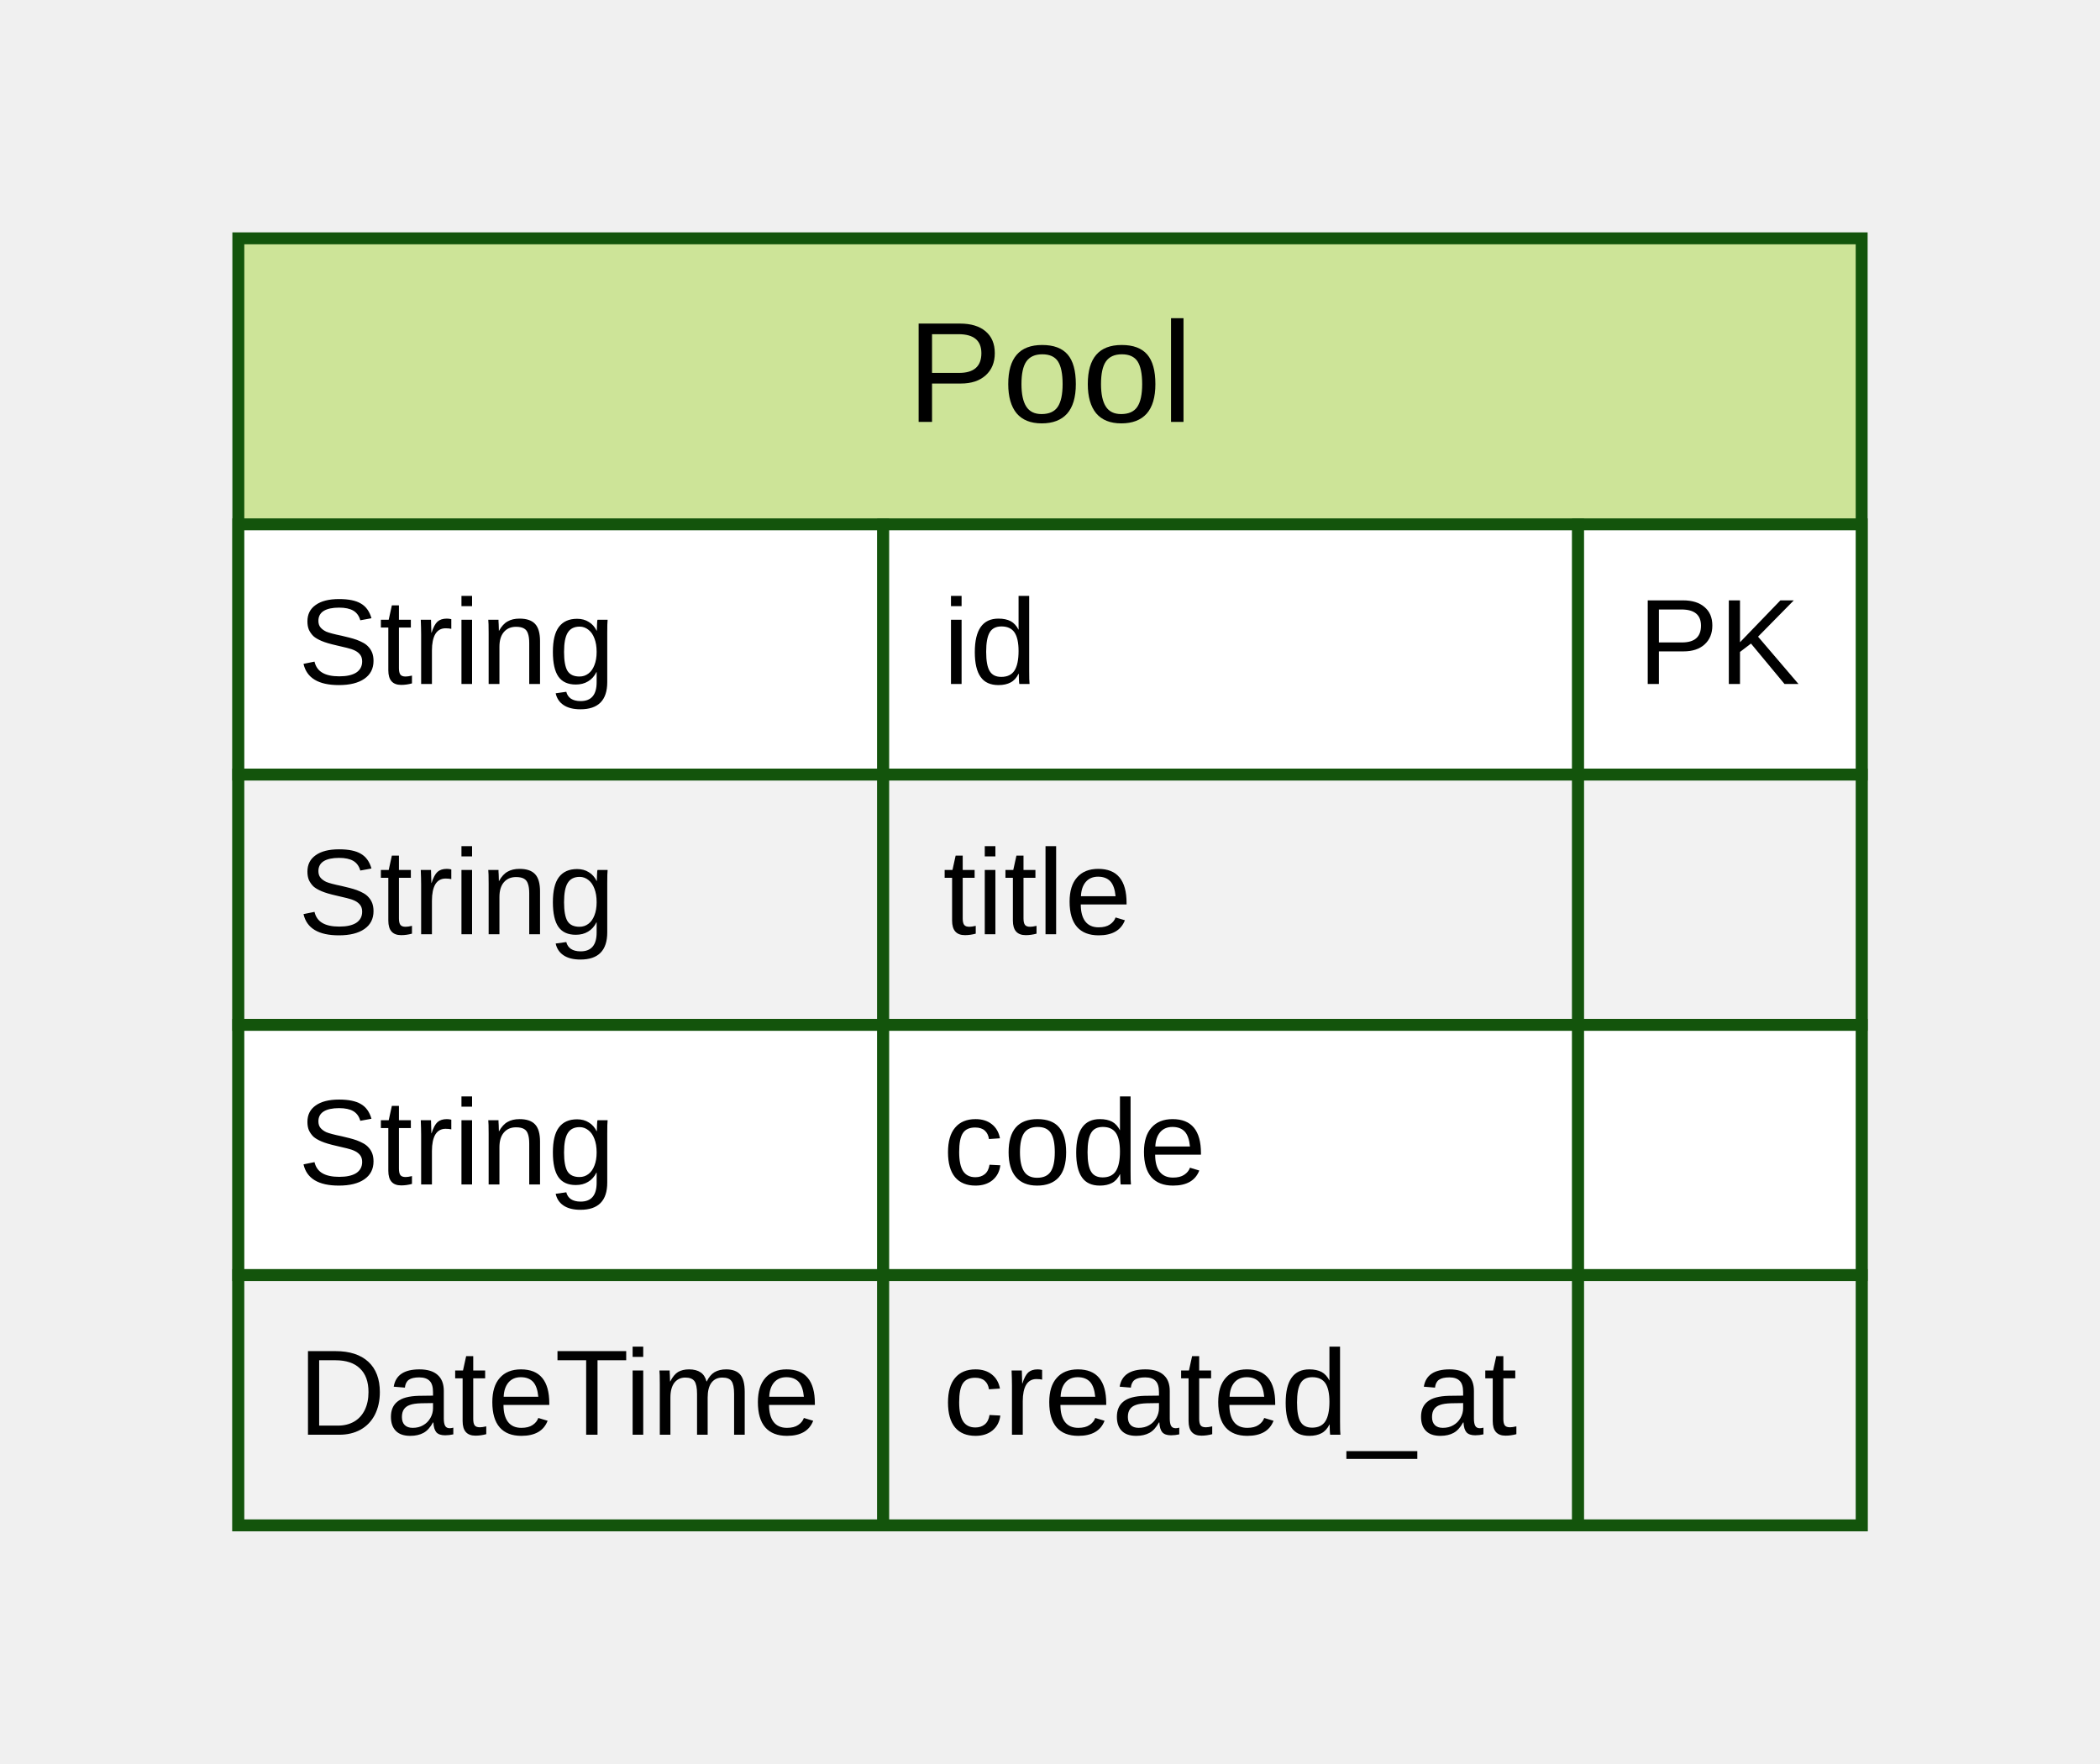
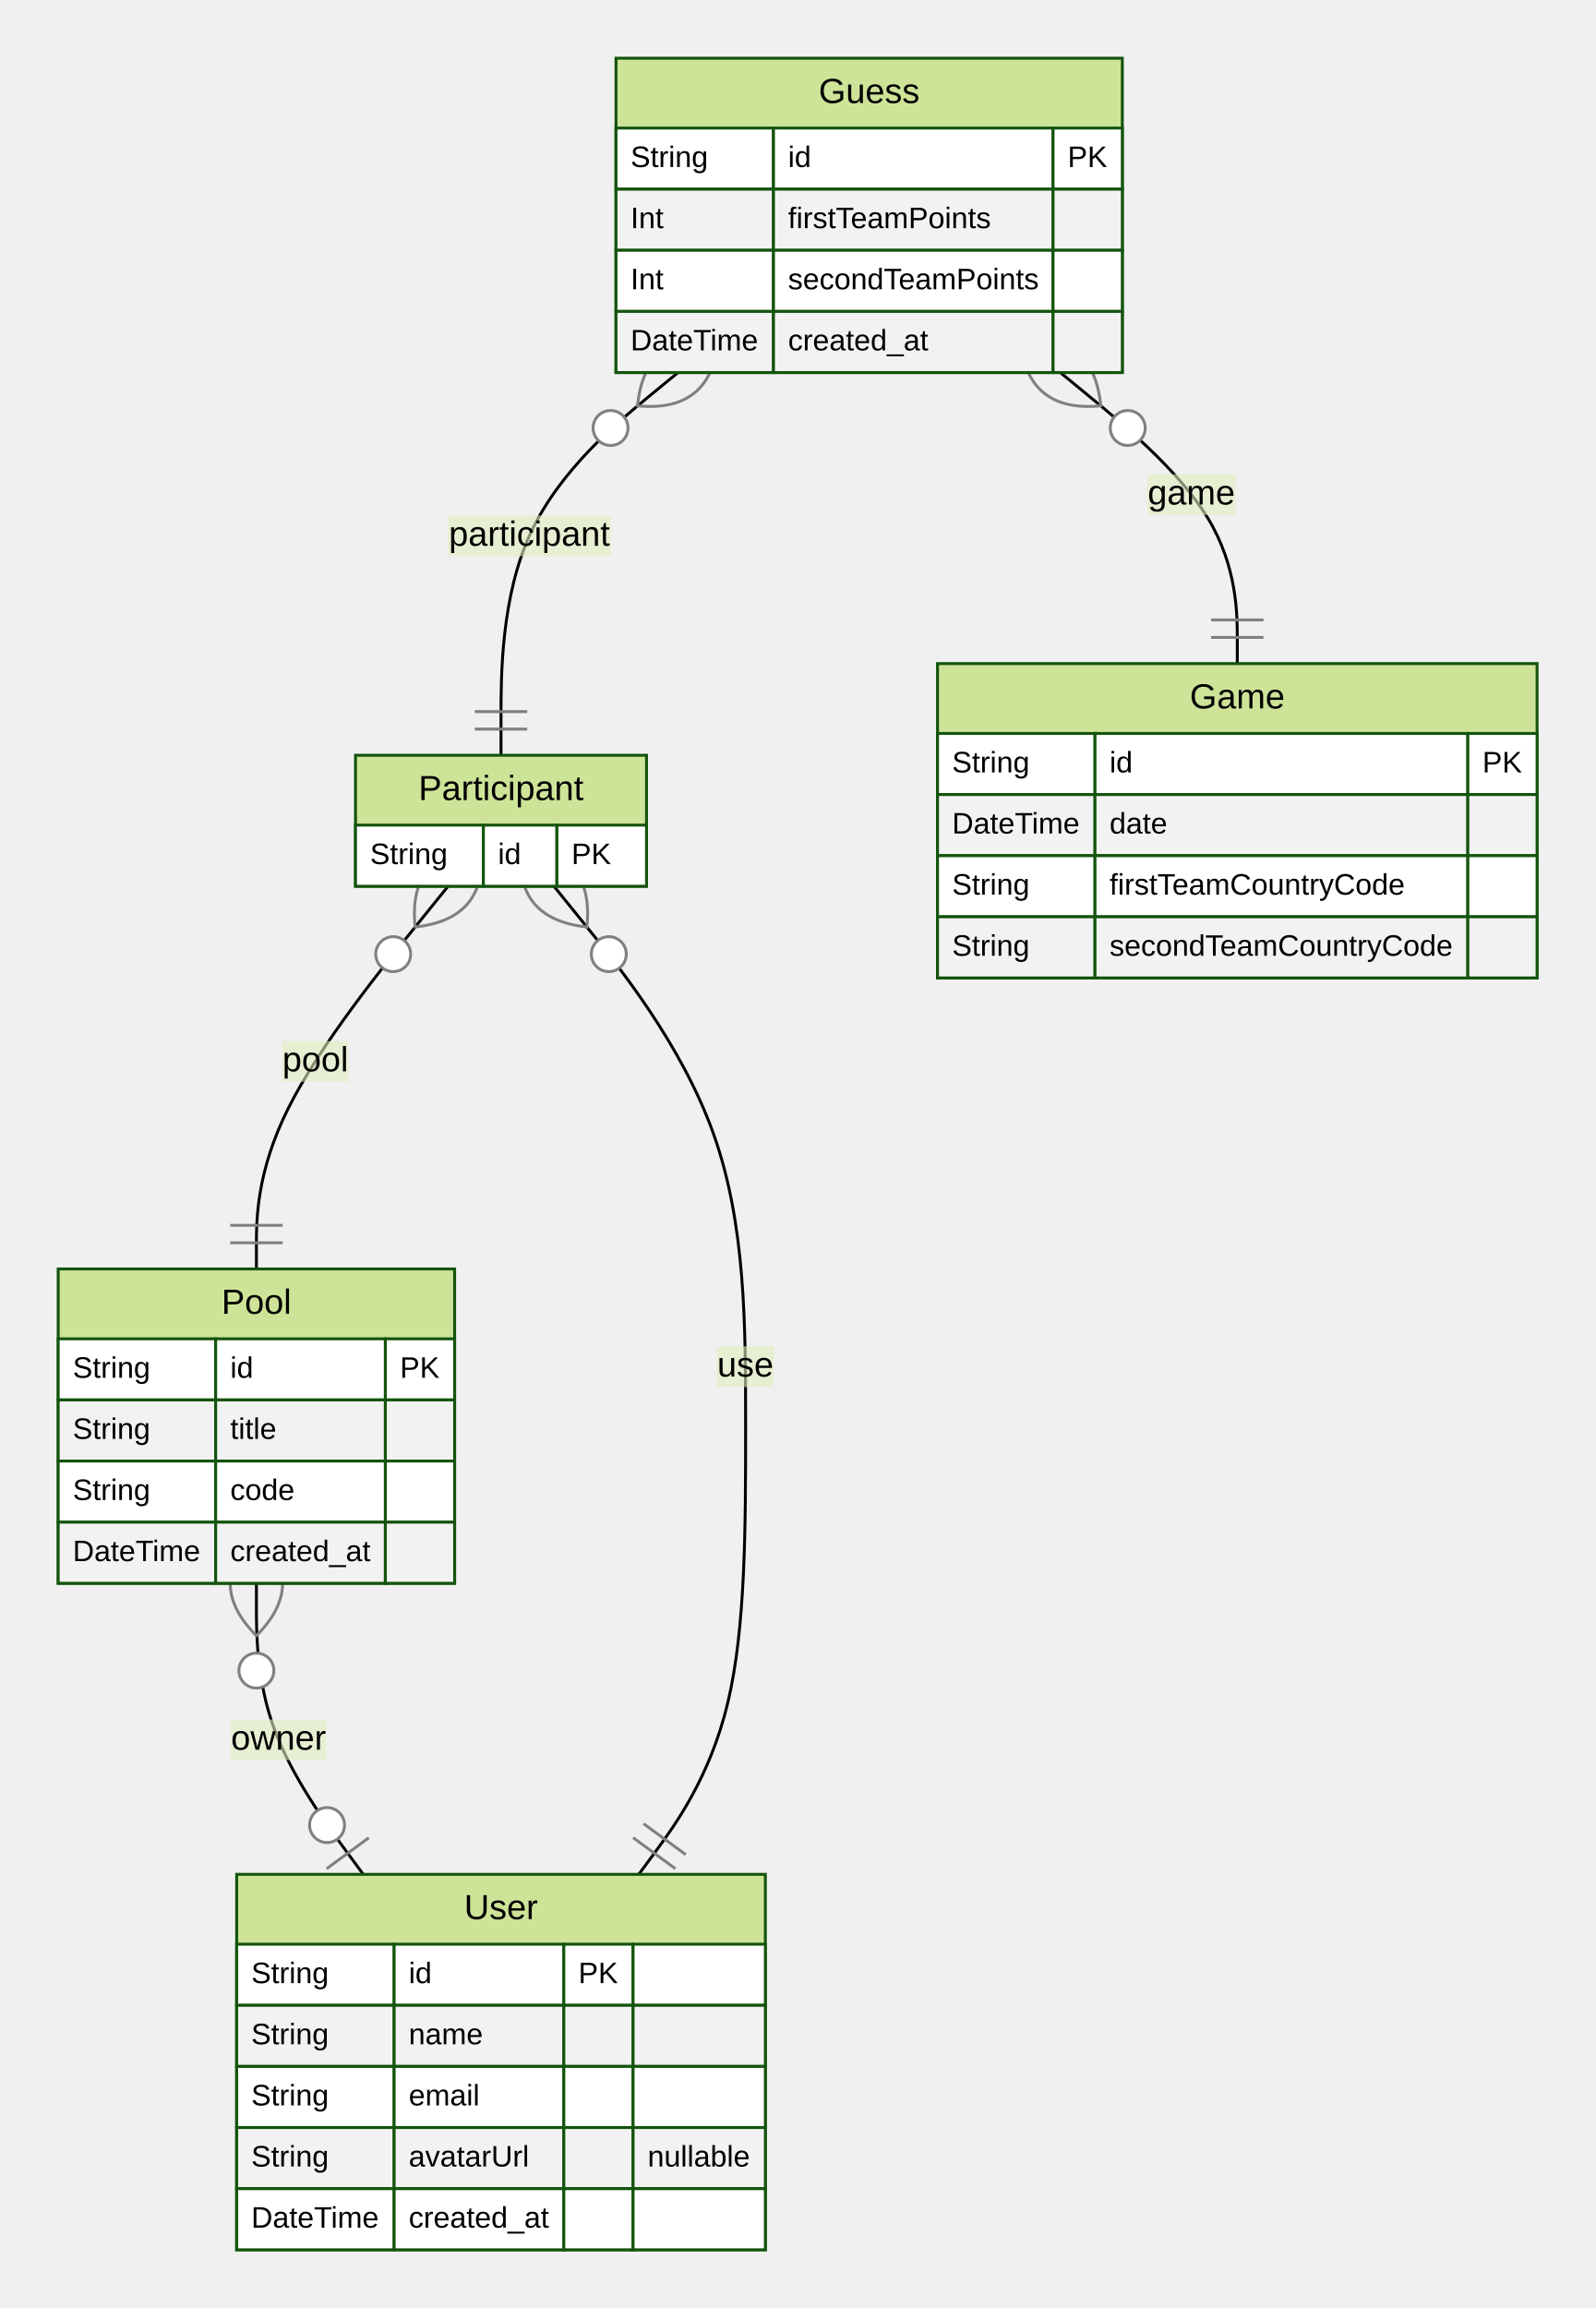
- <svg xmlns="http://www.w3.org/2000/svg" aria-labelledby="chart-title-mermaid-0 chart-desc-mermaid-0" role="img" viewBox="0 0 176.22 148" style="max-width: 176.22px; background-color: white;" width="100%" id="mermaid-0">
+ <svg xmlns="http://www.w3.org/2000/svg" aria-labelledby="chart-title-mermaid-0 chart-desc-mermaid-0" role="img" viewBox="0 0 548.194 793" style="max-width: 548.194px; background-color: white;" width="100%" id="mermaid-0">
  <style>#mermaid-0 {font-family:"trebuchet ms",verdana,arial,sans-serif;font-size:16px;fill:#000000;}#mermaid-0 .error-icon{fill:#552222;}#mermaid-0 .error-text{fill:#552222;stroke:#552222;}#mermaid-0 .edge-thickness-normal{stroke-width:2px;}#mermaid-0 .edge-thickness-thick{stroke-width:3.5px;}#mermaid-0 .edge-pattern-solid{stroke-dasharray:0;}#mermaid-0 .edge-pattern-dashed{stroke-dasharray:3;}#mermaid-0 .edge-pattern-dotted{stroke-dasharray:2;}#mermaid-0 .marker{fill:#000000;stroke:#000000;}#mermaid-0 .marker.cross{stroke:#000000;}#mermaid-0 svg{font-family:"trebuchet ms",verdana,arial,sans-serif;font-size:16px;}#mermaid-0 .entityBox{fill:#cde498;stroke:#13540c;}#mermaid-0 .attributeBoxOdd{fill:#ffffff;stroke:#13540c;}#mermaid-0 .attributeBoxEven{fill:#f2f2f2;stroke:#13540c;}#mermaid-0 .relationshipLabelBox{fill:hsl(78.158, 58.462%, 84.51%);opacity:0.7;background-color:hsl(78.158, 58.462%, 84.51%);}#mermaid-0 .relationshipLabelBox rect{opacity:0.5;}#mermaid-0 .relationshipLine{stroke:#000000;}#mermaid-0 :root{--mermaid-font-family:"trebuchet ms",verdana,arial,sans-serif;}</style>
  <g />
  <defs>
    <marker orient="auto" markerHeight="18" markerWidth="18" refY="9" refX="0" id="ONLY_ONE_START">
      <path d="M9,0 L9,18 M15,0 L15,18" fill="none" stroke="gray" />
    </marker>
  </defs>
  <defs>
    <marker orient="auto" markerHeight="18" markerWidth="18" refY="9" refX="18" id="ONLY_ONE_END">
      <path d="M3,0 L3,18 M9,0 L9,18" fill="none" stroke="gray" />
    </marker>
  </defs>
  <defs>
    <marker orient="auto" markerHeight="18" markerWidth="30" refY="9" refX="0" id="ZERO_OR_ONE_START">
      <circle r="6" cy="9" cx="21" fill="white" stroke="gray" />
      <path d="M9,0 L9,18" fill="none" stroke="gray" />
    </marker>
  </defs>
  <defs>
    <marker orient="auto" markerHeight="18" markerWidth="30" refY="9" refX="30" id="ZERO_OR_ONE_END">
      <circle r="6" cy="9" cx="9" fill="white" stroke="gray" />
      <path d="M21,0 L21,18" fill="none" stroke="gray" />
    </marker>
  </defs>
  <defs>
    <marker orient="auto" markerHeight="36" markerWidth="45" refY="18" refX="18" id="ONE_OR_MORE_START">
      <path d="M0,18 Q 18,0 36,18 Q 18,36 0,18 M42,9 L42,27" fill="none" stroke="gray" />
    </marker>
  </defs>
  <defs>
    <marker orient="auto" markerHeight="36" markerWidth="45" refY="18" refX="27" id="ONE_OR_MORE_END">
      <path d="M3,9 L3,27 M9,18 Q27,0 45,18 Q27,36 9,18" fill="none" stroke="gray" />
    </marker>
  </defs>
  <defs>
    <marker orient="auto" markerHeight="36" markerWidth="57" refY="18" refX="18" id="ZERO_OR_MORE_START">
      <circle r="6" cy="18" cx="48" fill="white" stroke="gray" />
      <path d="M0,18 Q18,0 36,18 Q18,36 0,18" fill="none" stroke="gray" />
    </marker>
  </defs>
  <defs>
    <marker orient="auto" markerHeight="36" markerWidth="57" refY="18" refX="39" id="ZERO_OR_MORE_END">
      <circle r="6" cy="18" cx="9" fill="white" stroke="gray" />
      <path d="M21,18 Q39,0 57,18 Q39,36 21,18" fill="none" stroke="gray" />
    </marker>
  </defs>
-   <g transform="translate(20,20 )" id="Pool">
+   <path marker-start="url(#ZERO_OR_MORE_START)" marker-end="url(#ZERO_OR_ONE_END)" fill="none" stroke="gray" d="M88.11,544L88.11,552.333C88.11,560.667,88.11,577.333,94.227,594C100.345,610.667,112.58,627.333,118.697,635.667L124.815,644" class="er relationshipLine" />
+   <path marker-start="url(#ZERO_OR_MORE_START)" marker-end="url(#ONLY_ONE_END)" fill="none" stroke="gray" d="M153.98,304.5L143.001,318.083C132.023,331.667,110.066,358.833,99.088,380.75C88.11,402.667,88.11,419.333,88.11,427.667L88.11,436" class="er relationshipLine" />
+   <path marker-start="url(#ZERO_OR_MORE_START)" marker-end="url(#ONLY_ONE_END)" fill="none" stroke="gray" d="M190.35,304.5L201.328,318.083C212.306,331.667,234.263,358.833,245.241,389.75C256.22,420.667,256.22,455.333,256.22,490C256.22,524.667,256.22,559.333,250.102,585C243.985,610.667,231.749,627.333,225.632,635.667L219.514,644" class="er relationshipLine" />
+   <path marker-start="url(#ZERO_OR_MORE_START)" marker-end="url(#ONLY_ONE_END)" fill="none" stroke="gray" d="M364.358,128L374.495,136.333C384.632,144.667,404.906,161.333,415.042,178C425.179,194.667,425.179,211.333,425.179,219.667L425.179,228" class="er relationshipLine" />
+   <path marker-start="url(#ZERO_OR_MORE_START)" marker-end="url(#ONLY_ONE_END)" fill="none" stroke="gray" d="M232.985,128L222.849,136.333C212.712,144.667,192.438,161.333,182.302,183.25C172.165,205.167,172.165,232.333,172.165,245.917L172.165,259.5" class="er relationshipLine" />
+   <g transform="translate(20,436 )" id="Pool">
    <rect height="108" width="136.22" y="0" x="0" stroke="gray" fill-opacity="100%" fill="honeydew" class="er entityBox" />
    <text transform="translate(68.1098,12)" style="font-family: &quot;trebuchet ms&quot;, verdana, arial, sans-serif;; font-size: 12px" text-anchor="middle" dominant-baseline="middle" y="0" x="0" id="entity-Pool" class="er entityLabel">Pool</text>
    <rect height="21" width="54.113" y="24" x="0" stroke="gray" fill-opacity="100%" fill="honeydew" class="er attributeBoxOdd" />
    <text transform="translate(5,34.5)" style="font-family: &quot;trebuchet ms&quot;, verdana, arial, sans-serif;; font-size: 10.2px" text-anchor="left" dominant-baseline="middle" y="0" x="0" id="entity-Pool-attr-1-type" class="er entityLabel">String</text>
    <rect height="21" width="58.311" y="24" x="54.113" stroke="gray" fill-opacity="100%" fill="honeydew" class="er attributeBoxOdd" />
    <text transform="translate(59.11313,34.5)" style="font-family: &quot;trebuchet ms&quot;, verdana, arial, sans-serif;; font-size: 10.2px" text-anchor="left" dominant-baseline="middle" y="0" x="0" id="entity-Pool-attr-1-name" class="er entityLabel">id</text>
    <rect height="21" width="23.795" y="24" x="112.425" stroke="gray" fill-opacity="100%" fill="honeydew" class="er attributeBoxOdd" />
    <text transform="translate(117.4246,34.5)" style="font-family: &quot;trebuchet ms&quot;, verdana, arial, sans-serif;; font-size: 10.2px" text-anchor="left" dominant-baseline="middle" y="0" x="0" id="entity-Pool-attr-1-key" class="er entityLabel">PK</text>
    <rect height="21" width="54.113" y="45" x="0" stroke="gray" fill-opacity="100%" fill="honeydew" class="er attributeBoxEven" />
    <text transform="translate(5,55.5)" style="font-family: &quot;trebuchet ms&quot;, verdana, arial, sans-serif;; font-size: 10.2px" text-anchor="left" dominant-baseline="middle" y="0" x="0" id="entity-Pool-attr-2-type" class="er entityLabel">String</text>
    <rect height="21" width="58.311" y="45" x="54.113" stroke="gray" fill-opacity="100%" fill="honeydew" class="er attributeBoxEven" />
    <text transform="translate(59.11313,55.5)" style="font-family: &quot;trebuchet ms&quot;, verdana, arial, sans-serif;; font-size: 10.2px" text-anchor="left" dominant-baseline="middle" y="0" x="0" id="entity-Pool-attr-2-name" class="er entityLabel">title</text>
    <rect height="21" width="23.795" y="45" x="112.425" stroke="gray" fill-opacity="100%" fill="honeydew" class="er attributeBoxEven" />
    <text transform="translate(117.4246,55.5)" style="font-family: &quot;trebuchet ms&quot;, verdana, arial, sans-serif;; font-size: 10.2px" text-anchor="left" dominant-baseline="middle" y="0" x="0" id="entity-Pool-attr-2-key" class="er entityLabel" />
    <rect height="21" width="54.113" y="66" x="0" stroke="gray" fill-opacity="100%" fill="honeydew" class="er attributeBoxOdd" />
    <text transform="translate(5,76.5)" style="font-family: &quot;trebuchet ms&quot;, verdana, arial, sans-serif;; font-size: 10.2px" text-anchor="left" dominant-baseline="middle" y="0" x="0" id="entity-Pool-attr-3-type" class="er entityLabel">String</text>
    <rect height="21" width="58.311" y="66" x="54.113" stroke="gray" fill-opacity="100%" fill="honeydew" class="er attributeBoxOdd" />
    <text transform="translate(59.11313,76.5)" style="font-family: &quot;trebuchet ms&quot;, verdana, arial, sans-serif;; font-size: 10.2px" text-anchor="left" dominant-baseline="middle" y="0" x="0" id="entity-Pool-attr-3-name" class="er entityLabel">code</text>
    <rect height="21" width="23.795" y="66" x="112.425" stroke="gray" fill-opacity="100%" fill="honeydew" class="er attributeBoxOdd" />
    <text transform="translate(117.4246,76.5)" style="font-family: &quot;trebuchet ms&quot;, verdana, arial, sans-serif;; font-size: 10.2px" text-anchor="left" dominant-baseline="middle" y="0" x="0" id="entity-Pool-attr-3-key" class="er entityLabel" />
    <rect height="21" width="54.113" y="87" x="0" stroke="gray" fill-opacity="100%" fill="honeydew" class="er attributeBoxEven" />
    <text transform="translate(5,97.5)" style="font-family: &quot;trebuchet ms&quot;, verdana, arial, sans-serif;; font-size: 10.2px" text-anchor="left" dominant-baseline="middle" y="0" x="0" id="entity-Pool-attr-4-type" class="er entityLabel">DateTime</text>
    <rect height="21" width="58.311" y="87" x="54.113" stroke="gray" fill-opacity="100%" fill="honeydew" class="er attributeBoxEven" />
    <text transform="translate(59.11313,97.5)" style="font-family: &quot;trebuchet ms&quot;, verdana, arial, sans-serif;; font-size: 10.2px" text-anchor="left" dominant-baseline="middle" y="0" x="0" id="entity-Pool-attr-4-name" class="er entityLabel">created_at</text>
    <rect height="21" width="23.795" y="87" x="112.425" stroke="gray" fill-opacity="100%" fill="honeydew" class="er attributeBoxEven" />
    <text transform="translate(117.4246,97.5)" style="font-family: &quot;trebuchet ms&quot;, verdana, arial, sans-serif;; font-size: 10.2px" text-anchor="left" dominant-baseline="middle" y="0" x="0" id="entity-Pool-attr-4-key" class="er entityLabel" />
  </g>
+   <g transform="translate(122.1647,259.5 )" id="Participant">
+     <rect height="45" width="100" y="0" x="0" stroke="gray" fill-opacity="100%" fill="honeydew" class="er entityBox" />
+     <text transform="translate(50,12)" style="font-family: &quot;trebuchet ms&quot;, verdana, arial, sans-serif;; font-size: 12px" text-anchor="middle" dominant-baseline="middle" y="0" x="0" id="entity-Participant" class="er entityLabel">Participant</text>
+     <rect height="21" width="43.945" y="24" x="0" stroke="gray" fill-opacity="100%" fill="honeydew" class="er attributeBoxOdd" />
+     <text transform="translate(5,34.5)" style="font-family: &quot;trebuchet ms&quot;, verdana, arial, sans-serif;; font-size: 10.2px" text-anchor="left" dominant-baseline="middle" y="0" x="0" id="entity-Participant-attr-1-type" class="er entityLabel">String</text>
+     <rect height="21" width="25.262" y="24" x="43.945" stroke="gray" fill-opacity="100%" fill="honeydew" class="er attributeBoxOdd" />
+     <text transform="translate(48.94526,34.5)" style="font-family: &quot;trebuchet ms&quot;, verdana, arial, sans-serif;; font-size: 10.2px" text-anchor="left" dominant-baseline="middle" y="0" x="0" id="entity-Participant-attr-1-name" class="er entityLabel">id</text>
+     <rect height="21" width="30.793" y="24" x="69.207" stroke="gray" fill-opacity="100%" fill="honeydew" class="er attributeBoxOdd" />
+     <text transform="translate(74.20681,34.5)" style="font-family: &quot;trebuchet ms&quot;, verdana, arial, sans-serif;; font-size: 10.2px" text-anchor="left" dominant-baseline="middle" y="0" x="0" id="entity-Participant-attr-1-key" class="er entityLabel">PK</text>
+   </g>
+   <g transform="translate(81.32829,644 )" id="User">
+     <rect height="129" width="181.673" y="0" x="0" stroke="gray" fill-opacity="100%" fill="honeydew" class="er entityBox" />
+     <text transform="translate(90.83641,12)" style="font-family: &quot;trebuchet ms&quot;, verdana, arial, sans-serif;; font-size: 12px" text-anchor="middle" dominant-baseline="middle" y="0" x="0" id="entity-User" class="er entityLabel">User</text>
+     <rect height="21" width="54.113" y="24" x="0" stroke="gray" fill-opacity="100%" fill="honeydew" class="er attributeBoxOdd" />
+     <text transform="translate(5,34.5)" style="font-family: &quot;trebuchet ms&quot;, verdana, arial, sans-serif;; font-size: 10.2px" text-anchor="left" dominant-baseline="middle" y="0" x="0" id="entity-User-attr-1-type" class="er entityLabel">String</text>
+     <rect height="21" width="58.311" y="24" x="54.113" stroke="gray" fill-opacity="100%" fill="honeydew" class="er attributeBoxOdd" />
+     <text transform="translate(59.11313,34.5)" style="font-family: &quot;trebuchet ms&quot;, verdana, arial, sans-serif;; font-size: 10.2px" text-anchor="left" dominant-baseline="middle" y="0" x="0" id="entity-User-attr-1-name" class="er entityLabel">id</text>
+     <rect height="21" width="23.795" y="24" x="112.425" stroke="gray" fill-opacity="100%" fill="honeydew" class="er attributeBoxOdd" />
+     <text transform="translate(117.4246,34.5)" style="font-family: &quot;trebuchet ms&quot;, verdana, arial, sans-serif;; font-size: 10.2px" text-anchor="left" dominant-baseline="middle" y="0" x="0" id="entity-User-attr-1-key" class="er entityLabel">PK</text>
+     <rect height="21" width="45.453" y="24" x="136.22" stroke="gray" fill-opacity="100%" fill="honeydew" class="er attributeBoxOdd" />
+     <text transform="translate(141.2196,34.5)" style="font-family: &quot;trebuchet ms&quot;, verdana, arial, sans-serif;; font-size: 10.2px" text-anchor="left" dominant-baseline="middle" y="0" x="0" id="entity-User-attr-1-comment" class="er entityLabel" />
+     <rect height="21" width="54.113" y="45" x="0" stroke="gray" fill-opacity="100%" fill="honeydew" class="er attributeBoxEven" />
+     <text transform="translate(5,55.5)" style="font-family: &quot;trebuchet ms&quot;, verdana, arial, sans-serif;; font-size: 10.2px" text-anchor="left" dominant-baseline="middle" y="0" x="0" id="entity-User-attr-2-type" class="er entityLabel">String</text>
+     <rect height="21" width="58.311" y="45" x="54.113" stroke="gray" fill-opacity="100%" fill="honeydew" class="er attributeBoxEven" />
+     <text transform="translate(59.11313,55.5)" style="font-family: &quot;trebuchet ms&quot;, verdana, arial, sans-serif;; font-size: 10.2px" text-anchor="left" dominant-baseline="middle" y="0" x="0" id="entity-User-attr-2-name" class="er entityLabel">name</text>
+     <rect height="21" width="23.795" y="45" x="112.425" stroke="gray" fill-opacity="100%" fill="honeydew" class="er attributeBoxEven" />
+     <text transform="translate(117.4246,55.5)" style="font-family: &quot;trebuchet ms&quot;, verdana, arial, sans-serif;; font-size: 10.2px" text-anchor="left" dominant-baseline="middle" y="0" x="0" id="entity-User-attr-2-key" class="er entityLabel" />
+     <rect height="21" width="45.453" y="45" x="136.22" stroke="gray" fill-opacity="100%" fill="honeydew" class="er attributeBoxEven" />
+     <text transform="translate(141.2196,55.5)" style="font-family: &quot;trebuchet ms&quot;, verdana, arial, sans-serif;; font-size: 10.2px" text-anchor="left" dominant-baseline="middle" y="0" x="0" id="entity-User-attr-2-comment" class="er entityLabel" />
+     <rect height="21" width="54.113" y="66" x="0" stroke="gray" fill-opacity="100%" fill="honeydew" class="er attributeBoxOdd" />
+     <text transform="translate(5,76.5)" style="font-family: &quot;trebuchet ms&quot;, verdana, arial, sans-serif;; font-size: 10.2px" text-anchor="left" dominant-baseline="middle" y="0" x="0" id="entity-User-attr-3-type" class="er entityLabel">String</text>
+     <rect height="21" width="58.311" y="66" x="54.113" stroke="gray" fill-opacity="100%" fill="honeydew" class="er attributeBoxOdd" />
+     <text transform="translate(59.11313,76.5)" style="font-family: &quot;trebuchet ms&quot;, verdana, arial, sans-serif;; font-size: 10.2px" text-anchor="left" dominant-baseline="middle" y="0" x="0" id="entity-User-attr-3-name" class="er entityLabel">email</text>
+     <rect height="21" width="23.795" y="66" x="112.425" stroke="gray" fill-opacity="100%" fill="honeydew" class="er attributeBoxOdd" />
+     <text transform="translate(117.4246,76.5)" style="font-family: &quot;trebuchet ms&quot;, verdana, arial, sans-serif;; font-size: 10.2px" text-anchor="left" dominant-baseline="middle" y="0" x="0" id="entity-User-attr-3-key" class="er entityLabel" />
+     <rect height="21" width="45.453" y="66" x="136.22" stroke="gray" fill-opacity="100%" fill="honeydew" class="er attributeBoxOdd" />
+     <text transform="translate(141.2196,76.5)" style="font-family: &quot;trebuchet ms&quot;, verdana, arial, sans-serif;; font-size: 10.2px" text-anchor="left" dominant-baseline="middle" y="0" x="0" id="entity-User-attr-3-comment" class="er entityLabel" />
+     <rect height="21" width="54.113" y="87" x="0" stroke="gray" fill-opacity="100%" fill="honeydew" class="er attributeBoxEven" />
+     <text transform="translate(5,97.5)" style="font-family: &quot;trebuchet ms&quot;, verdana, arial, sans-serif;; font-size: 10.2px" text-anchor="left" dominant-baseline="middle" y="0" x="0" id="entity-User-attr-4-type" class="er entityLabel">String</text>
+     <rect height="21" width="58.311" y="87" x="54.113" stroke="gray" fill-opacity="100%" fill="honeydew" class="er attributeBoxEven" />
+     <text transform="translate(59.11313,97.5)" style="font-family: &quot;trebuchet ms&quot;, verdana, arial, sans-serif;; font-size: 10.2px" text-anchor="left" dominant-baseline="middle" y="0" x="0" id="entity-User-attr-4-name" class="er entityLabel">avatarUrl</text>
+     <rect height="21" width="23.795" y="87" x="112.425" stroke="gray" fill-opacity="100%" fill="honeydew" class="er attributeBoxEven" />
+     <text transform="translate(117.4246,97.5)" style="font-family: &quot;trebuchet ms&quot;, verdana, arial, sans-serif;; font-size: 10.2px" text-anchor="left" dominant-baseline="middle" y="0" x="0" id="entity-User-attr-4-key" class="er entityLabel" />
+     <rect height="21" width="45.453" y="87" x="136.22" stroke="gray" fill-opacity="100%" fill="honeydew" class="er attributeBoxEven" />
+     <text transform="translate(141.2196,97.5)" style="font-family: &quot;trebuchet ms&quot;, verdana, arial, sans-serif;; font-size: 10.2px" text-anchor="left" dominant-baseline="middle" y="0" x="0" id="entity-User-attr-4-comment" class="er entityLabel">nullable</text>
+     <rect height="21" width="54.113" y="108" x="0" stroke="gray" fill-opacity="100%" fill="honeydew" class="er attributeBoxOdd" />
+     <text transform="translate(5,118.5)" style="font-family: &quot;trebuchet ms&quot;, verdana, arial, sans-serif;; font-size: 10.2px" text-anchor="left" dominant-baseline="middle" y="0" x="0" id="entity-User-attr-5-type" class="er entityLabel">DateTime</text>
+     <rect height="21" width="58.311" y="108" x="54.113" stroke="gray" fill-opacity="100%" fill="honeydew" class="er attributeBoxOdd" />
+     <text transform="translate(59.11313,118.5)" style="font-family: &quot;trebuchet ms&quot;, verdana, arial, sans-serif;; font-size: 10.2px" text-anchor="left" dominant-baseline="middle" y="0" x="0" id="entity-User-attr-5-name" class="er entityLabel">created_at</text>
+     <rect height="21" width="23.795" y="108" x="112.425" stroke="gray" fill-opacity="100%" fill="honeydew" class="er attributeBoxOdd" />
+     <text transform="translate(117.4246,118.5)" style="font-family: &quot;trebuchet ms&quot;, verdana, arial, sans-serif;; font-size: 10.2px" text-anchor="left" dominant-baseline="middle" y="0" x="0" id="entity-User-attr-5-key" class="er entityLabel" />
+     <rect height="21" width="45.453" y="108" x="136.22" stroke="gray" fill-opacity="100%" fill="honeydew" class="er attributeBoxOdd" />
+     <text transform="translate(141.2196,118.5)" style="font-family: &quot;trebuchet ms&quot;, verdana, arial, sans-serif;; font-size: 10.2px" text-anchor="left" dominant-baseline="middle" y="0" x="0" id="entity-User-attr-5-comment" class="er entityLabel" />
+   </g>
+   <g transform="translate(322.1647,228 )" id="Game">
+     <rect height="108" width="206.029" y="0" x="0" stroke="gray" fill-opacity="100%" fill="honeydew" class="er entityBox" />
+     <text transform="translate(103.0145,12)" style="font-family: &quot;trebuchet ms&quot;, verdana, arial, sans-serif;; font-size: 12px" text-anchor="middle" dominant-baseline="middle" y="0" x="0" id="entity-Game" class="er entityLabel">Game</text>
+     <rect height="21" width="54.113" y="24" x="0" stroke="gray" fill-opacity="100%" fill="honeydew" class="er attributeBoxOdd" />
+     <text transform="translate(5,34.5)" style="font-family: &quot;trebuchet ms&quot;, verdana, arial, sans-serif;; font-size: 10.2px" text-anchor="left" dominant-baseline="middle" y="0" x="0" id="entity-Game-attr-1-type" class="er entityLabel">String</text>
+     <rect height="21" width="128.121" y="24" x="54.113" stroke="gray" fill-opacity="100%" fill="honeydew" class="er attributeBoxOdd" />
+     <text transform="translate(59.11313,34.5)" style="font-family: &quot;trebuchet ms&quot;, verdana, arial, sans-serif;; font-size: 10.2px" text-anchor="left" dominant-baseline="middle" y="0" x="0" id="entity-Game-attr-1-name" class="er entityLabel">id</text>
+     <rect height="21" width="23.795" y="24" x="182.234" stroke="gray" fill-opacity="100%" fill="honeydew" class="er attributeBoxOdd" />
+     <text transform="translate(187.2339,34.5)" style="font-family: &quot;trebuchet ms&quot;, verdana, arial, sans-serif;; font-size: 10.2px" text-anchor="left" dominant-baseline="middle" y="0" x="0" id="entity-Game-attr-1-key" class="er entityLabel">PK</text>
+     <rect height="21" width="54.113" y="45" x="0" stroke="gray" fill-opacity="100%" fill="honeydew" class="er attributeBoxEven" />
+     <text transform="translate(5,55.5)" style="font-family: &quot;trebuchet ms&quot;, verdana, arial, sans-serif;; font-size: 10.2px" text-anchor="left" dominant-baseline="middle" y="0" x="0" id="entity-Game-attr-2-type" class="er entityLabel">DateTime</text>
+     <rect height="21" width="128.121" y="45" x="54.113" stroke="gray" fill-opacity="100%" fill="honeydew" class="er attributeBoxEven" />
+     <text transform="translate(59.11313,55.5)" style="font-family: &quot;trebuchet ms&quot;, verdana, arial, sans-serif;; font-size: 10.2px" text-anchor="left" dominant-baseline="middle" y="0" x="0" id="entity-Game-attr-2-name" class="er entityLabel">date</text>
+     <rect height="21" width="23.795" y="45" x="182.234" stroke="gray" fill-opacity="100%" fill="honeydew" class="er attributeBoxEven" />
+     <text transform="translate(187.2339,55.5)" style="font-family: &quot;trebuchet ms&quot;, verdana, arial, sans-serif;; font-size: 10.2px" text-anchor="left" dominant-baseline="middle" y="0" x="0" id="entity-Game-attr-2-key" class="er entityLabel" />
+     <rect height="21" width="54.113" y="66" x="0" stroke="gray" fill-opacity="100%" fill="honeydew" class="er attributeBoxOdd" />
+     <text transform="translate(5,76.5)" style="font-family: &quot;trebuchet ms&quot;, verdana, arial, sans-serif;; font-size: 10.2px" text-anchor="left" dominant-baseline="middle" y="0" x="0" id="entity-Game-attr-3-type" class="er entityLabel">String</text>
+     <rect height="21" width="128.121" y="66" x="54.113" stroke="gray" fill-opacity="100%" fill="honeydew" class="er attributeBoxOdd" />
+     <text transform="translate(59.11313,76.5)" style="font-family: &quot;trebuchet ms&quot;, verdana, arial, sans-serif;; font-size: 10.2px" text-anchor="left" dominant-baseline="middle" y="0" x="0" id="entity-Game-attr-3-name" class="er entityLabel">firstTeamCountryCode</text>
+     <rect height="21" width="23.795" y="66" x="182.234" stroke="gray" fill-opacity="100%" fill="honeydew" class="er attributeBoxOdd" />
+     <text transform="translate(187.2339,76.5)" style="font-family: &quot;trebuchet ms&quot;, verdana, arial, sans-serif;; font-size: 10.2px" text-anchor="left" dominant-baseline="middle" y="0" x="0" id="entity-Game-attr-3-key" class="er entityLabel" />
+     <rect height="21" width="54.113" y="87" x="0" stroke="gray" fill-opacity="100%" fill="honeydew" class="er attributeBoxEven" />
+     <text transform="translate(5,97.5)" style="font-family: &quot;trebuchet ms&quot;, verdana, arial, sans-serif;; font-size: 10.2px" text-anchor="left" dominant-baseline="middle" y="0" x="0" id="entity-Game-attr-4-type" class="er entityLabel">String</text>
+     <rect height="21" width="128.121" y="87" x="54.113" stroke="gray" fill-opacity="100%" fill="honeydew" class="er attributeBoxEven" />
+     <text transform="translate(59.11313,97.5)" style="font-family: &quot;trebuchet ms&quot;, verdana, arial, sans-serif;; font-size: 10.2px" text-anchor="left" dominant-baseline="middle" y="0" x="0" id="entity-Game-attr-4-name" class="er entityLabel">secondTeamCountryCode</text>
+     <rect height="21" width="23.795" y="87" x="182.234" stroke="gray" fill-opacity="100%" fill="honeydew" class="er attributeBoxEven" />
+     <text transform="translate(187.2339,97.5)" style="font-family: &quot;trebuchet ms&quot;, verdana, arial, sans-serif;; font-size: 10.2px" text-anchor="left" dominant-baseline="middle" y="0" x="0" id="entity-Game-attr-4-key" class="er entityLabel" />
+   </g>
+   <g transform="translate(211.6788,20 )" id="Guess">
+     <rect height="108" width="173.986" y="0" x="0" stroke="gray" fill-opacity="100%" fill="honeydew" class="er entityBox" />
+     <text transform="translate(86.99312,12)" style="font-family: &quot;trebuchet ms&quot;, verdana, arial, sans-serif;; font-size: 12px" text-anchor="middle" dominant-baseline="middle" y="0" x="0" id="entity-Guess" class="er entityLabel">Guess</text>
+     <rect height="21" width="54.113" y="24" x="0" stroke="gray" fill-opacity="100%" fill="honeydew" class="er attributeBoxOdd" />
+     <text transform="translate(5,34.5)" style="font-family: &quot;trebuchet ms&quot;, verdana, arial, sans-serif;; font-size: 10.2px" text-anchor="left" dominant-baseline="middle" y="0" x="0" id="entity-Guess-attr-1-type" class="er entityLabel">String</text>
+     <rect height="21" width="96.078" y="24" x="54.113" stroke="gray" fill-opacity="100%" fill="honeydew" class="er attributeBoxOdd" />
+     <text transform="translate(59.11313,34.5)" style="font-family: &quot;trebuchet ms&quot;, verdana, arial, sans-serif;; font-size: 10.2px" text-anchor="left" dominant-baseline="middle" y="0" x="0" id="entity-Guess-attr-1-name" class="er entityLabel">id</text>
+     <rect height="21" width="23.795" y="24" x="150.191" stroke="gray" fill-opacity="100%" fill="honeydew" class="er attributeBoxOdd" />
+     <text transform="translate(155.1913,34.5)" style="font-family: &quot;trebuchet ms&quot;, verdana, arial, sans-serif;; font-size: 10.2px" text-anchor="left" dominant-baseline="middle" y="0" x="0" id="entity-Guess-attr-1-key" class="er entityLabel">PK</text>
+     <rect height="21" width="54.113" y="45" x="0" stroke="gray" fill-opacity="100%" fill="honeydew" class="er attributeBoxEven" />
+     <text transform="translate(5,55.5)" style="font-family: &quot;trebuchet ms&quot;, verdana, arial, sans-serif;; font-size: 10.2px" text-anchor="left" dominant-baseline="middle" y="0" x="0" id="entity-Guess-attr-2-type" class="er entityLabel">Int</text>
+     <rect height="21" width="96.078" y="45" x="54.113" stroke="gray" fill-opacity="100%" fill="honeydew" class="er attributeBoxEven" />
+     <text transform="translate(59.11313,55.5)" style="font-family: &quot;trebuchet ms&quot;, verdana, arial, sans-serif;; font-size: 10.2px" text-anchor="left" dominant-baseline="middle" y="0" x="0" id="entity-Guess-attr-2-name" class="er entityLabel">firstTeamPoints</text>
+     <rect height="21" width="23.795" y="45" x="150.191" stroke="gray" fill-opacity="100%" fill="honeydew" class="er attributeBoxEven" />
+     <text transform="translate(155.1913,55.5)" style="font-family: &quot;trebuchet ms&quot;, verdana, arial, sans-serif;; font-size: 10.2px" text-anchor="left" dominant-baseline="middle" y="0" x="0" id="entity-Guess-attr-2-key" class="er entityLabel" />
+     <rect height="21" width="54.113" y="66" x="0" stroke="gray" fill-opacity="100%" fill="honeydew" class="er attributeBoxOdd" />
+     <text transform="translate(5,76.5)" style="font-family: &quot;trebuchet ms&quot;, verdana, arial, sans-serif;; font-size: 10.2px" text-anchor="left" dominant-baseline="middle" y="0" x="0" id="entity-Guess-attr-3-type" class="er entityLabel">Int</text>
+     <rect height="21" width="96.078" y="66" x="54.113" stroke="gray" fill-opacity="100%" fill="honeydew" class="er attributeBoxOdd" />
+     <text transform="translate(59.11313,76.5)" style="font-family: &quot;trebuchet ms&quot;, verdana, arial, sans-serif;; font-size: 10.2px" text-anchor="left" dominant-baseline="middle" y="0" x="0" id="entity-Guess-attr-3-name" class="er entityLabel">secondTeamPoints</text>
+     <rect height="21" width="23.795" y="66" x="150.191" stroke="gray" fill-opacity="100%" fill="honeydew" class="er attributeBoxOdd" />
+     <text transform="translate(155.1913,76.5)" style="font-family: &quot;trebuchet ms&quot;, verdana, arial, sans-serif;; font-size: 10.2px" text-anchor="left" dominant-baseline="middle" y="0" x="0" id="entity-Guess-attr-3-key" class="er entityLabel" />
+     <rect height="21" width="54.113" y="87" x="0" stroke="gray" fill-opacity="100%" fill="honeydew" class="er attributeBoxEven" />
+     <text transform="translate(5,97.5)" style="font-family: &quot;trebuchet ms&quot;, verdana, arial, sans-serif;; font-size: 10.2px" text-anchor="left" dominant-baseline="middle" y="0" x="0" id="entity-Guess-attr-4-type" class="er entityLabel">DateTime</text>
+     <rect height="21" width="96.078" y="87" x="54.113" stroke="gray" fill-opacity="100%" fill="honeydew" class="er attributeBoxEven" />
+     <text transform="translate(59.11313,97.5)" style="font-family: &quot;trebuchet ms&quot;, verdana, arial, sans-serif;; font-size: 10.2px" text-anchor="left" dominant-baseline="middle" y="0" x="0" id="entity-Guess-attr-4-name" class="er entityLabel">created_at</text>
+     <rect height="21" width="23.795" y="87" x="150.191" stroke="gray" fill-opacity="100%" fill="honeydew" class="er attributeBoxEven" />
+     <text transform="translate(155.1913,97.5)" style="font-family: &quot;trebuchet ms&quot;, verdana, arial, sans-serif;; font-size: 10.2px" text-anchor="left" dominant-baseline="middle" y="0" x="0" id="entity-Guess-attr-4-key" class="er entityLabel" />
+   </g>
+   <rect fill-opacity="85%" fill="white" height="14" width="32.688" y="590.785" x="79.375" class="er relationshipLabelBox" />
+   <text style="font-family: &quot;trebuchet ms&quot;, verdana, arial, sans-serif;; font-size: 12px" dominant-baseline="middle" text-anchor="middle" y="597.785" x="95.718" id="rel1" class="er relationshipLabel">owner</text>
+   <rect fill-opacity="85%" fill="white" height="14" width="22.688" y="357.684" x="97.011" class="er relationshipLabelBox" />
+   <text style="font-family: &quot;trebuchet ms&quot;, verdana, arial, sans-serif;; font-size: 12px" dominant-baseline="middle" text-anchor="middle" y="364.684" x="108.355" id="rel2" class="er relationshipLabel">pool</text>
+   <rect fill-opacity="85%" fill="white" height="14" width="19.674" y="462.563" x="246.299" class="er relationshipLabelBox" />
+   <text style="font-family: &quot;trebuchet ms&quot;, verdana, arial, sans-serif;; font-size: 12px" dominant-baseline="middle" text-anchor="middle" y="469.563" x="256.136" id="rel3" class="er relationshipLabel">use</text>
+   <rect fill-opacity="85%" fill="white" height="14" width="30.344" y="162.93" x="394.227" class="er relationshipLabelBox" />
+   <text style="font-family: &quot;trebuchet ms&quot;, verdana, arial, sans-serif;; font-size: 12px" dominant-baseline="middle" text-anchor="middle" y="169.93" x="409.399" id="rel4" class="er relationshipLabel">game</text>
+   <rect fill-opacity="85%" fill="white" height="14" width="56.031" y="177.114" x="153.893" class="er relationshipLabelBox" />
+   <text style="font-family: &quot;trebuchet ms&quot;, verdana, arial, sans-serif;; font-size: 12px" dominant-baseline="middle" text-anchor="middle" y="184.114" x="181.908" id="rel5" class="er relationshipLabel">participant</text>
</svg>
